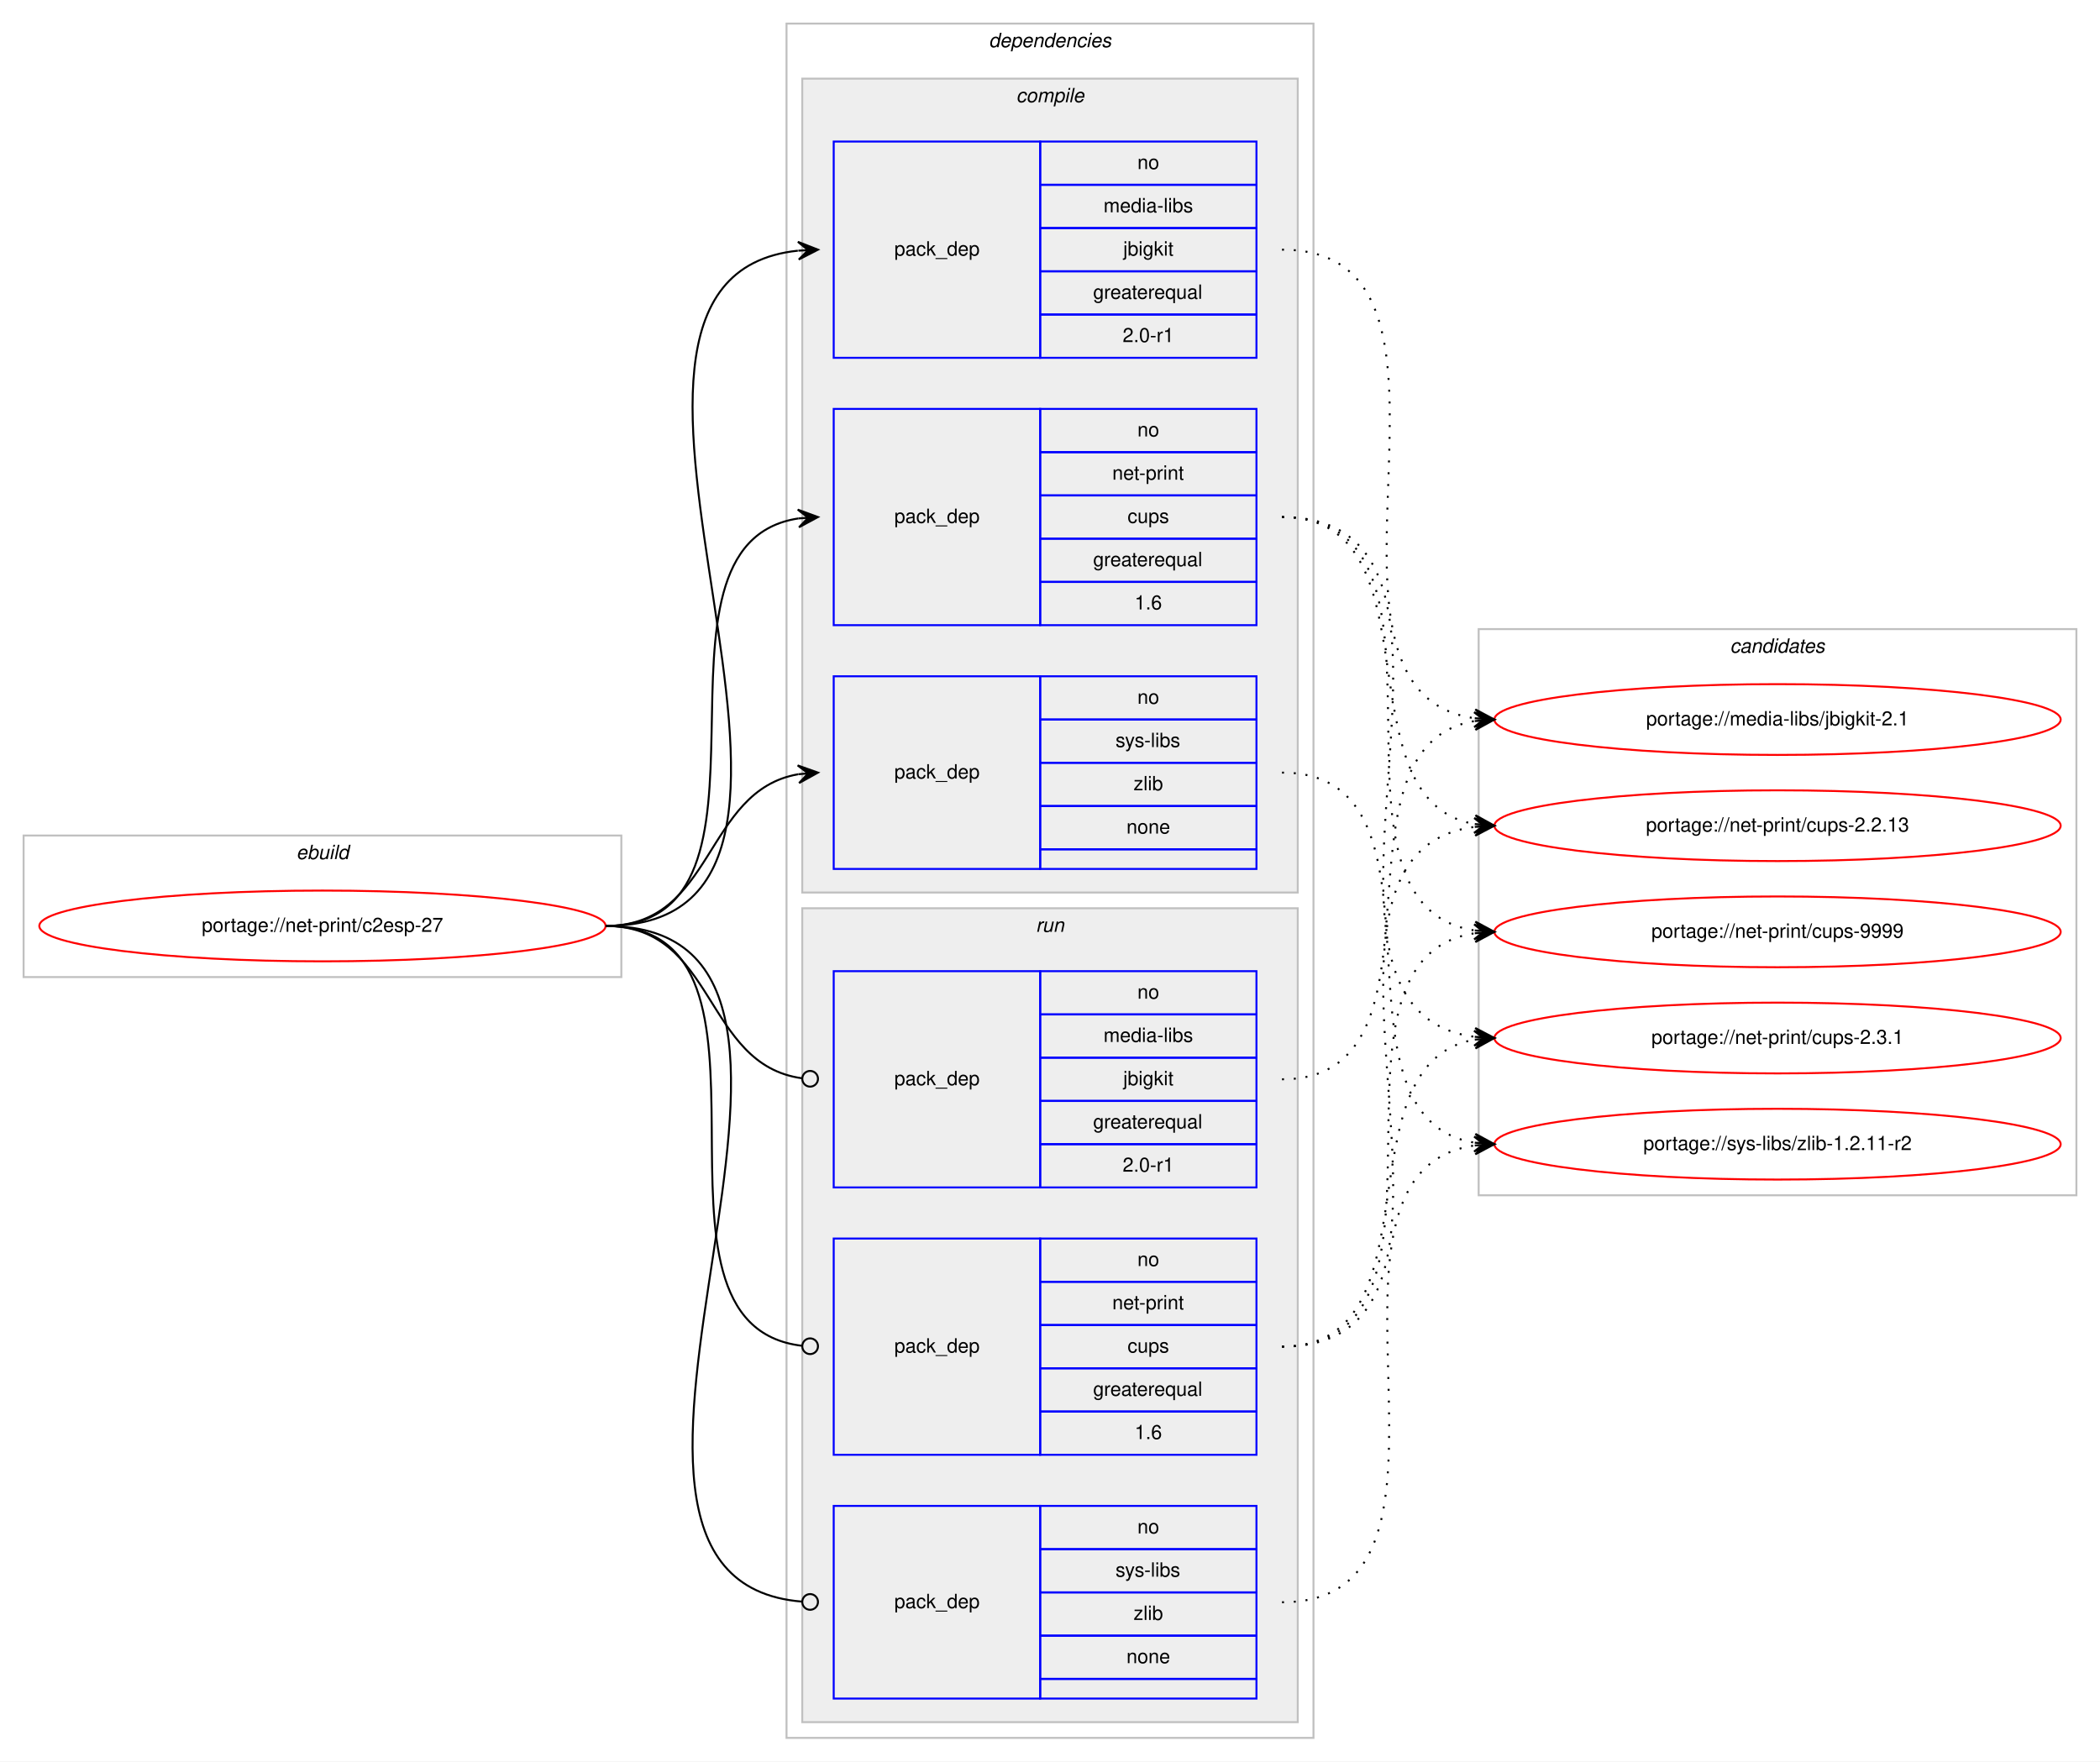
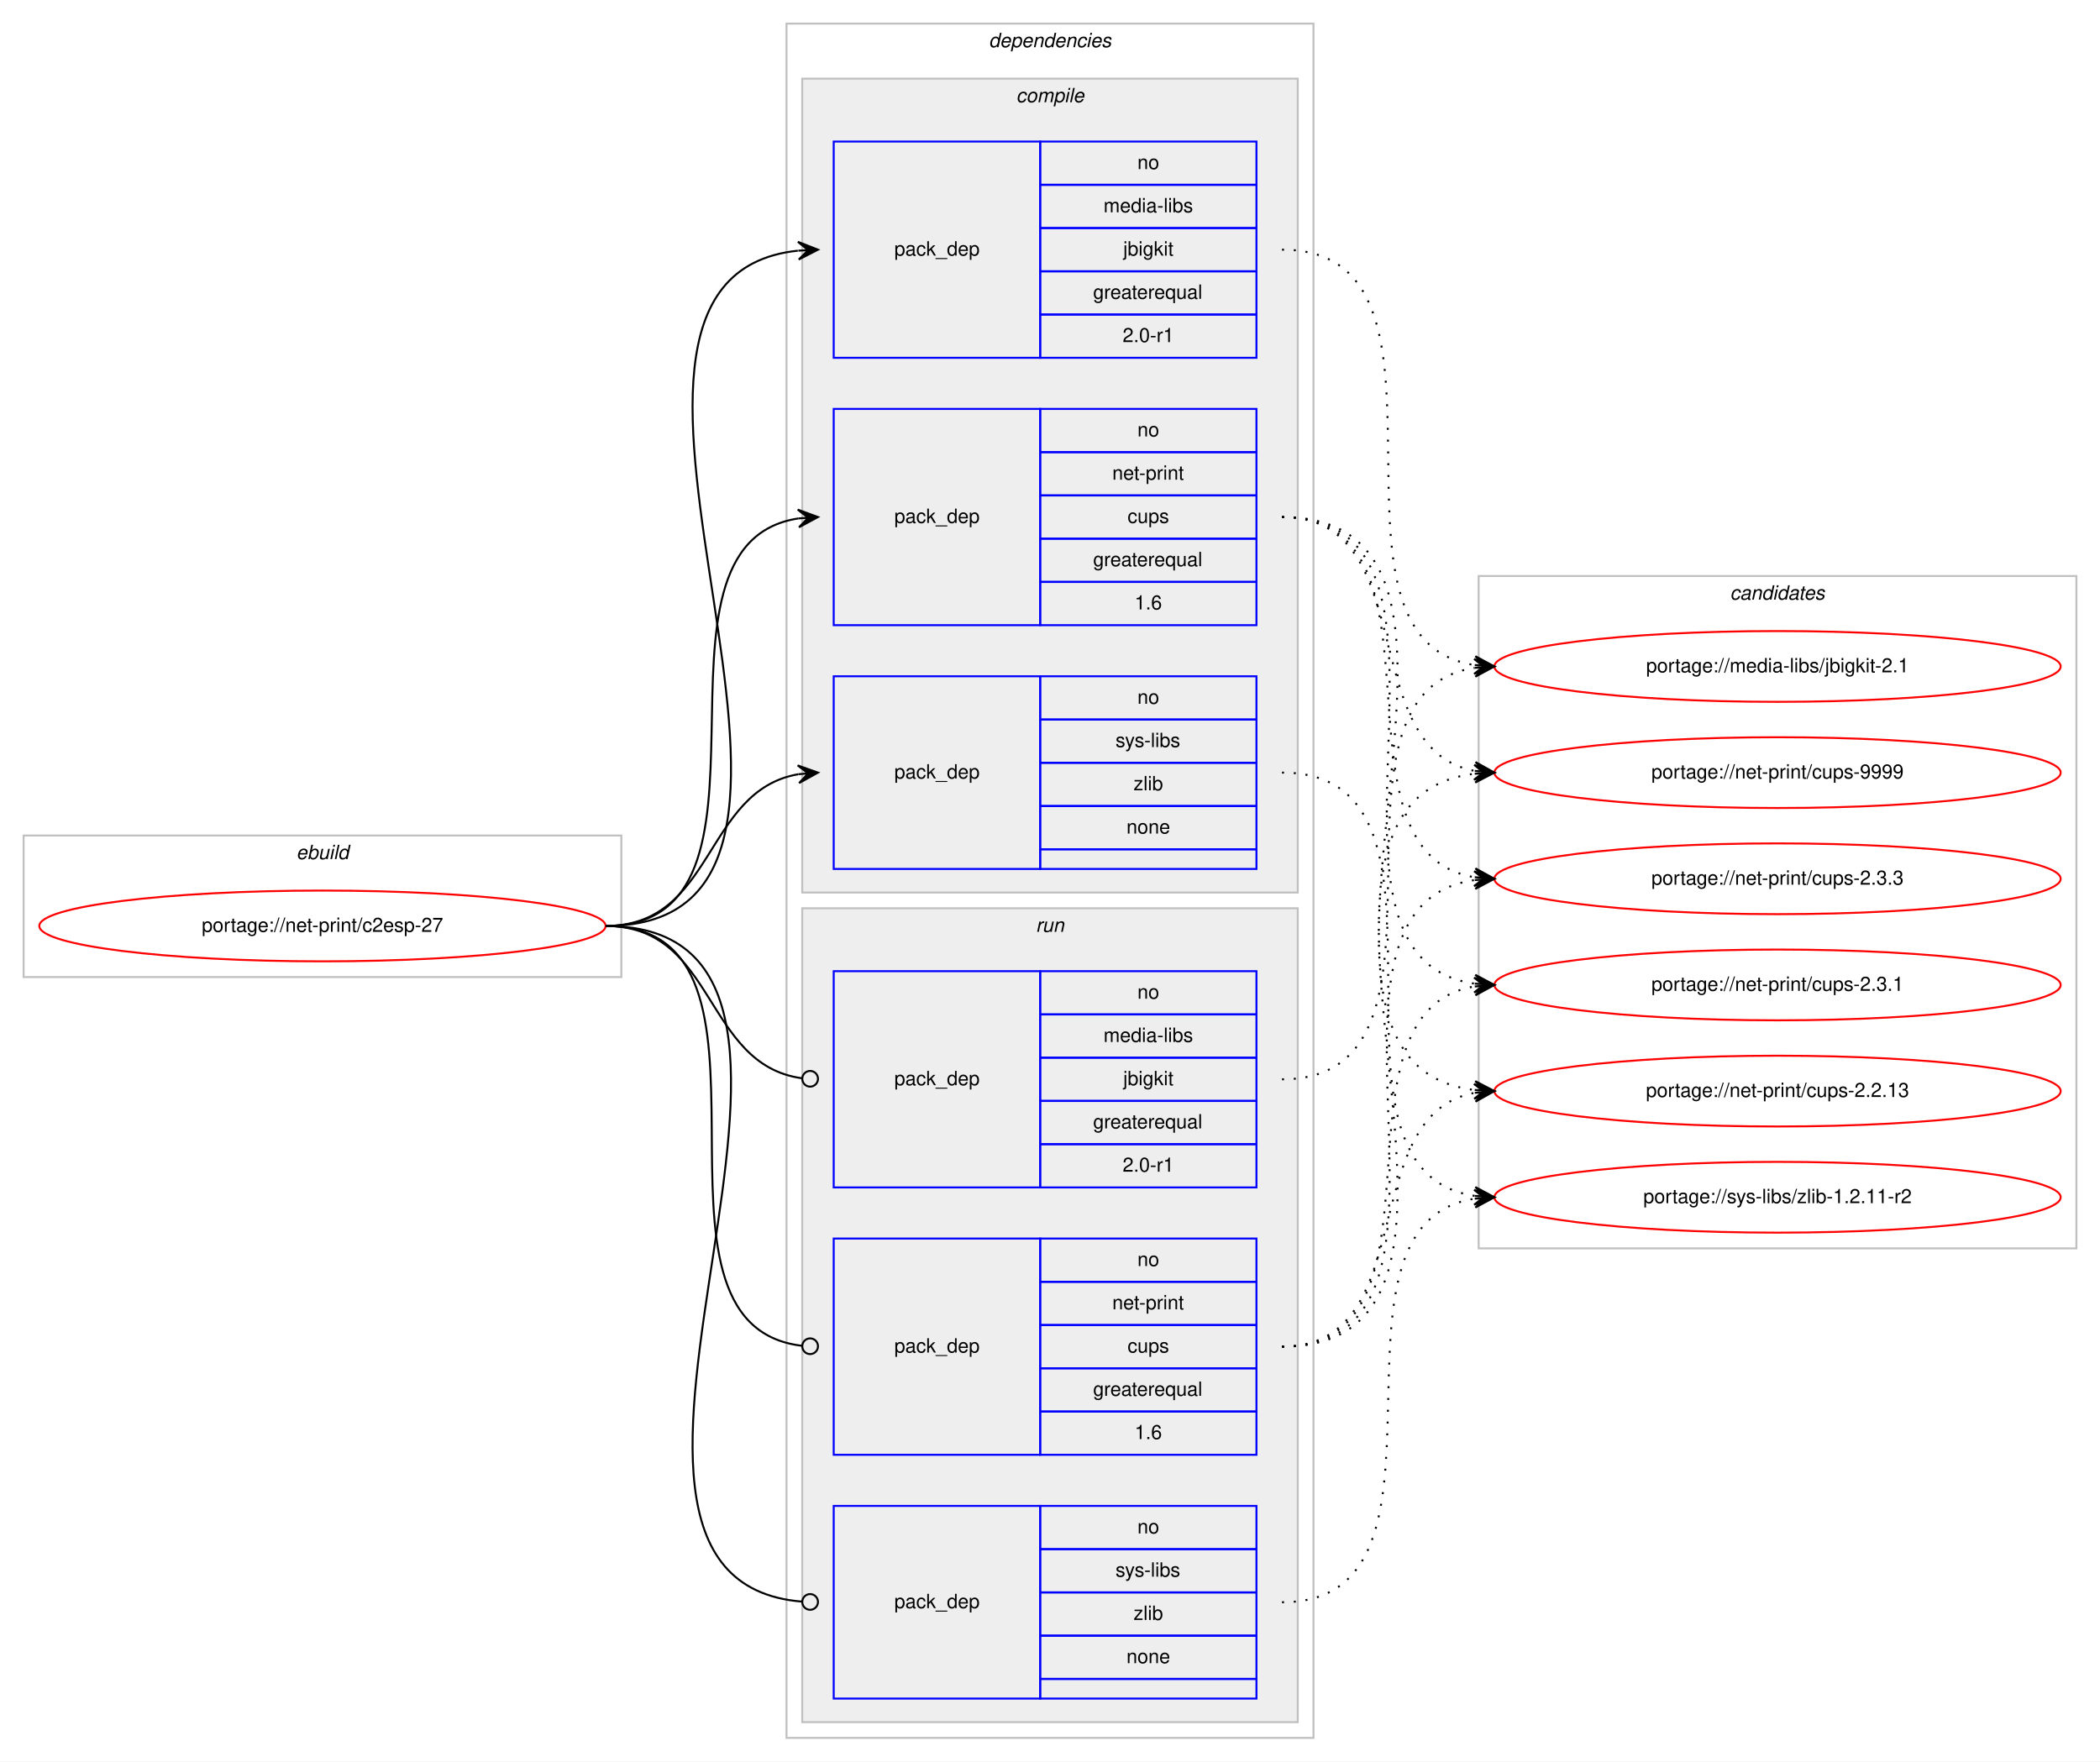
<svg xmlns="http://www.w3.org/2000/svg" xmlns:xlink="http://www.w3.org/1999/xlink" width="1068pt" height="896pt" viewBox="0.00 0.00 1068.00 896.00">
  <g id="graph0" class="graph" transform="scale(1 1) rotate(0) translate(4 892)">
    <polygon fill="#ffffff" stroke="transparent" points="-4,4 -4,-892 1064,-892 1064,4 -4,4" />
    <g id="clust1" class="cluster">
      <polygon fill="none" stroke="#c0c0c0" points="8,-395 8,-467 312,-467 312,-395 8,-395" />
      <text text-anchor="start" x="146.663" y="-455" font-family="Helvetica,sans-Serif" font-style="italic" font-size="10.00" fill="#000000">ebuild</text>
    </g>
    <g id="clust2" class="cluster">
      <polygon fill="none" stroke="#c0c0c0" points="396,-8 396,-880 664,-880 664,-8 396,-8" />
      <text text-anchor="start" x="498.875" y="-868" font-family="Helvetica,sans-Serif" font-style="italic" font-size="10.00" fill="#000000">dependencies</text>
    </g>
    <g id="clust3" class="cluster">
      <polygon fill="#eeeeee" stroke="#c0c0c0" points="404,-438 404,-852 656,-852 656,-438 404,-438" />
      <text text-anchor="start" x="512.778" y="-840" font-family="Helvetica,sans-Serif" font-style="italic" font-size="10.00" fill="#000000">compile</text>
    </g>
    <g id="clust8" class="cluster">
      <polygon fill="#eeeeee" stroke="#c0c0c0" points="404,-16 404,-430 656,-430 656,-16 404,-16" />
      <text text-anchor="start" x="522.777" y="-418" font-family="Helvetica,sans-Serif" font-style="italic" font-size="10.00" fill="#000000">run</text>
    </g>
    <g id="clust12" class="cluster">
-       <polygon fill="none" stroke="#c0c0c0" points="748,-284 748,-572 1052,-572 1052,-284 748,-284" />
-       <text text-anchor="start" x="875.824" y="-560" font-family="Helvetica,sans-Serif" font-style="italic" font-size="10.00" fill="#000000">candidates</text>
+       <polygon fill="none" stroke="#c0c0c0" points="748,-257 748,-599 1052,-599 1052,-257 748,-257" />
+       <text text-anchor="start" x="875.824" y="-587" font-family="Helvetica,sans-Serif" font-style="italic" font-size="10.00" fill="#000000">candidates</text>
    </g>
    <g id="node1" class="node">
      <g id="a_node1">
        <a xlink:href="../net-print/c2esp-27.svg" xlink:title="portage://net-print/c2esp-27">
          <ellipse fill="none" stroke="#ff0000" cx="160" cy="-421" rx="144" ry="18" />
          <text text-anchor="middle" x="160" y="-418" font-family="Helvetica,sans-Serif" font-size="10.00" fill="#000000">portage://net-print/c2esp-27</text>
        </a>
      </g>
    </g>
    <g id="node2" class="node">
      <polygon fill="none" stroke="#0000ff" points="420,-710 420,-820 525,-820 525,-710 420,-710" />
      <text text-anchor="start" x="450.823" y="-762" font-family="Helvetica,sans-Serif" font-size="10.00" fill="#000000">pack_dep</text>
      <polygon fill="none" stroke="#0000ff" points="525,-798 525,-820 635,-820 635,-798 525,-798" />
      <text text-anchor="start" x="574.441" y="-806" font-family="Helvetica,sans-Serif" font-size="10.00" fill="#000000">no</text>
      <polygon fill="none" stroke="#0000ff" points="525,-776 525,-798 635,-798 635,-776 525,-776" />
      <text text-anchor="start" x="557.225" y="-784" font-family="Helvetica,sans-Serif" font-size="10.00" fill="#000000">media-libs</text>
      <polygon fill="none" stroke="#0000ff" points="525,-754 525,-776 635,-776 635,-754 525,-754" />
      <text text-anchor="start" x="567.223" y="-762" font-family="Helvetica,sans-Serif" font-size="10.00" fill="#000000">jbigkit</text>
      <polygon fill="none" stroke="#0000ff" points="525,-732 525,-754 635,-754 635,-732 525,-732" />
      <text text-anchor="start" x="551.936" y="-740" font-family="Helvetica,sans-Serif" font-size="10.00" fill="#000000">greaterequal</text>
      <polygon fill="none" stroke="#0000ff" points="525,-710 525,-732 635,-732 635,-710 525,-710" />
      <text text-anchor="start" x="566.943" y="-718" font-family="Helvetica,sans-Serif" font-size="10.00" fill="#000000">2.0-r1</text>
    </g>
    <g id="edge1" class="edge">
      <path fill="none" stroke="#000000" d="M304,-421C460.647,-421 261.111,-749.72 401.758,-764.487" />
      <polygon fill="#000000" stroke="#000000" points="412,-765 401.787,-768.994 407.006,-764.75 402.012,-764.5 402.012,-764.5 402.012,-764.5 407.006,-764.75 402.238,-760.005 412,-765 412,-765" />
    </g>
    <g id="node3" class="node">
      <polygon fill="none" stroke="#0000ff" points="420,-574 420,-684 525,-684 525,-574 420,-574" />
      <text text-anchor="start" x="450.823" y="-626" font-family="Helvetica,sans-Serif" font-size="10.00" fill="#000000">pack_dep</text>
      <polygon fill="none" stroke="#0000ff" points="525,-662 525,-684 635,-684 635,-662 525,-662" />
      <text text-anchor="start" x="574.441" y="-670" font-family="Helvetica,sans-Serif" font-size="10.00" fill="#000000">no</text>
      <polygon fill="none" stroke="#0000ff" points="525,-640 525,-662 635,-662 635,-640 525,-640" />
      <text text-anchor="start" x="561.664" y="-648" font-family="Helvetica,sans-Serif" font-size="10.00" fill="#000000">net-print</text>
      <polygon fill="none" stroke="#0000ff" points="525,-618 525,-640 635,-640 635,-618 525,-618" />
      <text text-anchor="start" x="569.441" y="-626" font-family="Helvetica,sans-Serif" font-size="10.00" fill="#000000">cups</text>
      <polygon fill="none" stroke="#0000ff" points="525,-596 525,-618 635,-618 635,-596 525,-596" />
      <text text-anchor="start" x="551.936" y="-604" font-family="Helvetica,sans-Serif" font-size="10.00" fill="#000000">greaterequal</text>
      <polygon fill="none" stroke="#0000ff" points="525,-574 525,-596 635,-596 635,-574 525,-574" />
      <text text-anchor="start" x="573.052" y="-582" font-family="Helvetica,sans-Serif" font-size="10.00" fill="#000000">1.6</text>
    </g>
    <g id="edge2" class="edge">
      <path fill="none" stroke="#000000" d="M304,-421C404.603,-421 314.456,-615.024 402.02,-628.288" />
      <polygon fill="#000000" stroke="#000000" points="412,-629 401.705,-632.777 407.013,-628.644 402.025,-628.288 402.025,-628.288 402.025,-628.288 407.013,-628.644 402.346,-623.799 412,-629 412,-629" />
    </g>
    <g id="node4" class="node">
      <polygon fill="none" stroke="#0000ff" points="420,-450 420,-548 525,-548 525,-450 420,-450" />
      <text text-anchor="start" x="450.823" y="-496" font-family="Helvetica,sans-Serif" font-size="10.00" fill="#000000">pack_dep</text>
      <polygon fill="none" stroke="#0000ff" points="525,-526 525,-548 635,-548 635,-526 525,-526" />
      <text text-anchor="start" x="574.441" y="-534" font-family="Helvetica,sans-Serif" font-size="10.00" fill="#000000">no</text>
      <polygon fill="none" stroke="#0000ff" points="525,-504 525,-526 635,-526 635,-504 525,-504" />
      <text text-anchor="start" x="563.337" y="-512" font-family="Helvetica,sans-Serif" font-size="10.00" fill="#000000">sys-libs</text>
      <polygon fill="none" stroke="#0000ff" points="525,-482 525,-504 635,-504 635,-482 525,-482" />
      <text text-anchor="start" x="572.501" y="-490" font-family="Helvetica,sans-Serif" font-size="10.00" fill="#000000">zlib</text>
      <polygon fill="none" stroke="#0000ff" points="525,-460 525,-482 635,-482 635,-460 525,-460" />
      <text text-anchor="start" x="568.882" y="-468" font-family="Helvetica,sans-Serif" font-size="10.00" fill="#000000">none</text>
      <polygon fill="none" stroke="#0000ff" points="525,-450 525,-460 635,-460 635,-450 525,-450" />
    </g>
    <g id="edge3" class="edge">
      <path fill="none" stroke="#000000" d="M304,-421C359.625,-421 353.797,-489.841 401.98,-498.177" />
      <polygon fill="#000000" stroke="#000000" points="412,-499 401.665,-502.666 407.017,-498.591 402.034,-498.181 402.034,-498.181 402.034,-498.181 407.017,-498.591 402.402,-493.696 412,-499 412,-499" />
    </g>
    <g id="node5" class="node">
      <polygon fill="none" stroke="#0000ff" points="420,-288 420,-398 525,-398 525,-288 420,-288" />
      <text text-anchor="start" x="450.823" y="-340" font-family="Helvetica,sans-Serif" font-size="10.00" fill="#000000">pack_dep</text>
      <polygon fill="none" stroke="#0000ff" points="525,-376 525,-398 635,-398 635,-376 525,-376" />
      <text text-anchor="start" x="574.441" y="-384" font-family="Helvetica,sans-Serif" font-size="10.00" fill="#000000">no</text>
      <polygon fill="none" stroke="#0000ff" points="525,-354 525,-376 635,-376 635,-354 525,-354" />
      <text text-anchor="start" x="557.225" y="-362" font-family="Helvetica,sans-Serif" font-size="10.00" fill="#000000">media-libs</text>
      <polygon fill="none" stroke="#0000ff" points="525,-332 525,-354 635,-354 635,-332 525,-332" />
      <text text-anchor="start" x="567.223" y="-340" font-family="Helvetica,sans-Serif" font-size="10.00" fill="#000000">jbigkit</text>
      <polygon fill="none" stroke="#0000ff" points="525,-310 525,-332 635,-332 635,-310 525,-310" />
      <text text-anchor="start" x="551.936" y="-318" font-family="Helvetica,sans-Serif" font-size="10.00" fill="#000000">greaterequal</text>
      <polygon fill="none" stroke="#0000ff" points="525,-288 525,-310 635,-310 635,-288 525,-288" />
      <text text-anchor="start" x="566.943" y="-296" font-family="Helvetica,sans-Serif" font-size="10.00" fill="#000000">2.0-r1</text>
    </g>
    <g id="edge4" class="edge">
      <path fill="none" stroke="#000000" d="M304,-421C360.318,-421 353.642,-350.431 403.808,-343.54" />
      <ellipse fill="none" stroke="#000000" cx="408.009" cy="-343.263" rx="4" ry="4" />
    </g>
    <g id="node6" class="node">
      <polygon fill="none" stroke="#0000ff" points="420,-152 420,-262 525,-262 525,-152 420,-152" />
      <text text-anchor="start" x="450.823" y="-204" font-family="Helvetica,sans-Serif" font-size="10.00" fill="#000000">pack_dep</text>
      <polygon fill="none" stroke="#0000ff" points="525,-240 525,-262 635,-262 635,-240 525,-240" />
      <text text-anchor="start" x="574.441" y="-248" font-family="Helvetica,sans-Serif" font-size="10.00" fill="#000000">no</text>
      <polygon fill="none" stroke="#0000ff" points="525,-218 525,-240 635,-240 635,-218 525,-218" />
      <text text-anchor="start" x="561.664" y="-226" font-family="Helvetica,sans-Serif" font-size="10.00" fill="#000000">net-print</text>
      <polygon fill="none" stroke="#0000ff" points="525,-196 525,-218 635,-218 635,-196 525,-196" />
      <text text-anchor="start" x="569.441" y="-204" font-family="Helvetica,sans-Serif" font-size="10.00" fill="#000000">cups</text>
      <polygon fill="none" stroke="#0000ff" points="525,-174 525,-196 635,-196 635,-174 525,-174" />
      <text text-anchor="start" x="551.936" y="-182" font-family="Helvetica,sans-Serif" font-size="10.00" fill="#000000">greaterequal</text>
      <polygon fill="none" stroke="#0000ff" points="525,-152 525,-174 635,-174 635,-152 525,-152" />
      <text text-anchor="start" x="573.052" y="-160" font-family="Helvetica,sans-Serif" font-size="10.00" fill="#000000">1.6</text>
    </g>
    <g id="edge5" class="edge">
      <path fill="none" stroke="#000000" d="M304,-421C407.728,-421 310.857,-218.136 404.006,-207.439" />
      <ellipse fill="none" stroke="#000000" cx="408.006" cy="-207.219" rx="4" ry="4" />
    </g>
    <g id="node7" class="node">
      <polygon fill="none" stroke="#0000ff" points="420,-28 420,-126 525,-126 525,-28 420,-28" />
      <text text-anchor="start" x="450.823" y="-74" font-family="Helvetica,sans-Serif" font-size="10.00" fill="#000000">pack_dep</text>
      <polygon fill="none" stroke="#0000ff" points="525,-104 525,-126 635,-126 635,-104 525,-104" />
      <text text-anchor="start" x="574.441" y="-112" font-family="Helvetica,sans-Serif" font-size="10.00" fill="#000000">no</text>
      <polygon fill="none" stroke="#0000ff" points="525,-82 525,-104 635,-104 635,-82 525,-82" />
      <text text-anchor="start" x="563.337" y="-90" font-family="Helvetica,sans-Serif" font-size="10.00" fill="#000000">sys-libs</text>
      <polygon fill="none" stroke="#0000ff" points="525,-60 525,-82 635,-82 635,-60 525,-60" />
      <text text-anchor="start" x="572.501" y="-68" font-family="Helvetica,sans-Serif" font-size="10.00" fill="#000000">zlib</text>
      <polygon fill="none" stroke="#0000ff" points="525,-38 525,-60 635,-60 635,-38 525,-38" />
      <text text-anchor="start" x="568.882" y="-46" font-family="Helvetica,sans-Serif" font-size="10.00" fill="#000000">none</text>
      <polygon fill="none" stroke="#0000ff" points="525,-28 525,-38 635,-38 635,-28 525,-28" />
    </g>
    <g id="edge6" class="edge">
      <path fill="none" stroke="#000000" d="M304,-421C461.43,-421 259.109,-88.987 403.891,-77.315" />
      <ellipse fill="none" stroke="#000000" cx="408.003" cy="-77.155" rx="4" ry="4" />
    </g>
    <g id="node8" class="node">
      <g id="a_node8">
        <a xlink:href="../media-libs/jbigkit-2.1.svg" xlink:title="portage://media-libs/jbigkit-2.1">
-           <ellipse fill="none" stroke="#ff0000" cx="900" cy="-526" rx="144" ry="18" />
-           <text text-anchor="middle" x="900" y="-523" font-family="Helvetica,sans-Serif" font-size="10.00" fill="#000000">portage://media-libs/jbigkit-2.1</text>
+           <ellipse fill="none" stroke="#ff0000" cx="900" cy="-553" rx="144" ry="18" />
+           <text text-anchor="middle" x="900" y="-550" font-family="Helvetica,sans-Serif" font-size="10.00" fill="#000000">portage://media-libs/jbigkit-2.1</text>
        </a>
      </g>
    </g>
    <g id="edge7" class="edge">
-       <path fill="none" stroke="#000000" stroke-dasharray="1,5" d="M648,-765C760.921,-765 647.02,-540.704 745.765,-526.686" />
-       <polygon fill="#000000" stroke="#000000" points="756,-526 746.323,-531.158 751.011,-526.334 746.022,-526.668 746.022,-526.668 746.022,-526.668 751.011,-526.334 745.721,-522.179 756,-526 756,-526" />
+       <path fill="none" stroke="#000000" stroke-dasharray="1,5" d="M648,-765C750.13,-765 657.086,-567.245 745.874,-553.726" />
+       <polygon fill="#000000" stroke="#000000" points="756,-553 746.347,-558.204 751.013,-553.358 746.026,-553.715 746.026,-553.715 746.026,-553.715 751.013,-553.358 745.704,-549.227 756,-553 756,-553" />
    </g>
    <g id="node9" class="node">
      <g id="a_node9">
        <a xlink:href="../net-print/cups-9999.svg" xlink:title="portage://net-print/cups-9999">
-           <ellipse fill="none" stroke="#ff0000" cx="900" cy="-418" rx="144" ry="18" />
-           <text text-anchor="middle" x="900" y="-415" font-family="Helvetica,sans-Serif" font-size="10.00" fill="#000000">portage://net-print/cups-9999</text>
+           <ellipse fill="none" stroke="#ff0000" cx="900" cy="-499" rx="144" ry="18" />
+           <text text-anchor="middle" x="900" y="-496" font-family="Helvetica,sans-Serif" font-size="10.00" fill="#000000">portage://net-print/cups-9999</text>
        </a>
      </g>
    </g>
    <g id="edge8" class="edge">
-       <path fill="none" stroke="#000000" stroke-dasharray="1,5" d="M648,-629C749.748,-629 657.429,-432.177 745.91,-418.723" />
-       <polygon fill="#000000" stroke="#000000" points="756,-418 746.347,-423.203 751.013,-418.357 746.026,-418.714 746.026,-418.714 746.026,-418.714 751.013,-418.357 745.704,-414.226 756,-418 756,-418" />
+       <path fill="none" stroke="#000000" stroke-dasharray="1,5" d="M648,-629C719.447,-629 684.729,-511.385 745.809,-499.9" />
+       <polygon fill="#000000" stroke="#000000" points="756,-499 746.434,-504.362 751.019,-499.44 746.039,-499.879 746.039,-499.879 746.039,-499.879 751.019,-499.44 745.643,-495.397 756,-499 756,-499" />
    </g>
    <g id="node10" class="node">
      <g id="a_node10">
-         <a xlink:href="../net-print/cups-2.3.1.svg" xlink:title="portage://net-print/cups-2.3.1">
-           <ellipse fill="none" stroke="#ff0000" cx="900" cy="-364" rx="144" ry="18" />
-           <text text-anchor="middle" x="900" y="-361" font-family="Helvetica,sans-Serif" font-size="10.00" fill="#000000">portage://net-print/cups-2.3.1</text>
+         <a xlink:href="../net-print/cups-2.3.3.svg" xlink:title="portage://net-print/cups-2.3.3">
+           <ellipse fill="none" stroke="#ff0000" cx="900" cy="-445" rx="144" ry="18" />
+           <text text-anchor="middle" x="900" y="-442" font-family="Helvetica,sans-Serif" font-size="10.00" fill="#000000">portage://net-print/cups-2.3.3</text>
        </a>
      </g>
    </g>
    <g id="edge9" class="edge">
-       <path fill="none" stroke="#000000" stroke-dasharray="1,5" d="M648,-629C771.582,-629 636.888,-378.797 745.84,-364.626" />
-       <polygon fill="#000000" stroke="#000000" points="756,-364 746.295,-369.106 751.01,-364.307 746.019,-364.615 746.019,-364.615 746.019,-364.615 751.01,-364.307 745.742,-360.123 756,-364 756,-364" />
+       <path fill="none" stroke="#000000" stroke-dasharray="1,5" d="M648,-629C739.12,-629 667.285,-459.094 745.675,-445.82" />
+       <polygon fill="#000000" stroke="#000000" points="756,-445 746.388,-450.278 751.016,-445.396 746.031,-445.792 746.031,-445.792 746.031,-445.792 751.016,-445.396 745.675,-441.306 756,-445 756,-445" />
    </g>
    <g id="node11" class="node">
      <g id="a_node11">
-         <a xlink:href="../net-print/cups-2.2.13.svg" xlink:title="portage://net-print/cups-2.2.13">
-           <ellipse fill="none" stroke="#ff0000" cx="900" cy="-472" rx="144" ry="18" />
-           <text text-anchor="middle" x="900" y="-469" font-family="Helvetica,sans-Serif" font-size="10.00" fill="#000000">portage://net-print/cups-2.2.13</text>
+         <a xlink:href="../net-print/cups-2.3.1.svg" xlink:title="portage://net-print/cups-2.3.1">
+           <ellipse fill="none" stroke="#ff0000" cx="900" cy="-391" rx="144" ry="18" />
+           <text text-anchor="middle" x="900" y="-388" font-family="Helvetica,sans-Serif" font-size="10.00" fill="#000000">portage://net-print/cups-2.3.1</text>
        </a>
      </g>
    </g>
    <g id="edge10" class="edge">
-       <path fill="none" stroke="#000000" stroke-dasharray="1,5" d="M648,-629C729.054,-629 676.312,-485.202 745.869,-472.845" />
-       <polygon fill="#000000" stroke="#000000" points="756,-472 746.409,-477.315 751.017,-472.416 746.035,-472.831 746.035,-472.831 746.035,-472.831 751.017,-472.416 745.661,-468.346 756,-472 756,-472" />
+       <path fill="none" stroke="#000000" stroke-dasharray="1,5" d="M648,-629C760.529,-629 647.376,-405.643 745.8,-391.683" />
+       <polygon fill="#000000" stroke="#000000" points="756,-391 746.323,-396.158 751.011,-391.334 746.022,-391.668 746.022,-391.668 746.022,-391.668 751.011,-391.334 745.722,-387.178 756,-391 756,-391" />
    </g>
    <g id="node12" class="node">
      <g id="a_node12">
+         <a xlink:href="../net-print/cups-2.2.13.svg" xlink:title="portage://net-print/cups-2.2.13">
+           <ellipse fill="none" stroke="#ff0000" cx="900" cy="-337" rx="144" ry="18" />
+           <text text-anchor="middle" x="900" y="-334" font-family="Helvetica,sans-Serif" font-size="10.00" fill="#000000">portage://net-print/cups-2.2.13</text>
+         </a>
+       </g>
+     </g>
+     <g id="edge11" class="edge">
+       <path fill="none" stroke="#000000" stroke-dasharray="1,5" d="M648,-629C782.722,-629 626.315,-352.195 745.684,-337.598" />
+       <polygon fill="#000000" stroke="#000000" points="756,-337 746.277,-342.072 751.008,-337.29 746.017,-337.579 746.017,-337.579 746.017,-337.579 751.008,-337.29 745.756,-333.087 756,-337 756,-337" />
+     </g>
+     <g id="node13" class="node">
+       <g id="a_node13">
        <a xlink:href="../sys-libs/zlib-1.2.11-r2.svg" xlink:title="portage://sys-libs/zlib-1.2.11-r2">
-           <ellipse fill="none" stroke="#ff0000" cx="900" cy="-310" rx="144" ry="18" />
-           <text text-anchor="middle" x="900" y="-307" font-family="Helvetica,sans-Serif" font-size="10.00" fill="#000000">portage://sys-libs/zlib-1.2.11-r2</text>
-         </a>
-       </g>
-     </g>
-     <g id="edge11" class="edge">
-       <path fill="none" stroke="#000000" stroke-dasharray="1,5" d="M648,-499C741.157,-499 665.347,-323.767 745.964,-310.762" />
-       <polygon fill="#000000" stroke="#000000" points="756,-310 746.369,-315.244 751.014,-310.378 746.029,-310.757 746.029,-310.757 746.029,-310.757 751.014,-310.378 745.688,-306.27 756,-310 756,-310" />
+           <ellipse fill="none" stroke="#ff0000" cx="900" cy="-283" rx="144" ry="18" />
+           <text text-anchor="middle" x="900" y="-280" font-family="Helvetica,sans-Serif" font-size="10.00" fill="#000000">portage://sys-libs/zlib-1.2.11-r2</text>
+         </a>
+       </g>
    </g>
    <g id="edge12" class="edge">
-       <path fill="none" stroke="#000000" stroke-dasharray="1,5" d="M648,-343C738.752,-343 667.61,-511.982 745.714,-525.184" />
-       <polygon fill="#000000" stroke="#000000" points="756,-526 745.675,-529.695 751.016,-525.605 746.031,-525.209 746.031,-525.209 746.031,-525.209 751.016,-525.605 746.387,-520.723 756,-526 756,-526" />
+       <path fill="none" stroke="#000000" stroke-dasharray="1,5" d="M648,-499C751.768,-499 655.516,-297.106 746.001,-283.699" />
+       <polygon fill="#000000" stroke="#000000" points="756,-283 746.338,-288.186 751.012,-283.349 746.024,-283.697 746.024,-283.697 746.024,-283.697 751.012,-283.349 745.711,-279.208 756,-283 756,-283" />
    </g>
    <g id="edge13" class="edge">
-       <path fill="none" stroke="#000000" stroke-dasharray="1,5" d="M648,-207C749.748,-207 657.429,-403.823 745.91,-417.277" />
-       <polygon fill="#000000" stroke="#000000" points="756,-418 745.704,-421.774 751.013,-417.643 746.026,-417.286 746.026,-417.286 746.026,-417.286 751.013,-417.643 746.347,-412.797 756,-418 756,-418" />
+       <path fill="none" stroke="#000000" stroke-dasharray="1,5" d="M648,-343C749.366,-343 657.772,-538.89 745.947,-552.281" />
+       <polygon fill="#000000" stroke="#000000" points="756,-553 745.704,-556.775 751.013,-552.643 746.025,-552.286 746.025,-552.286 746.025,-552.286 751.013,-552.643 746.347,-547.798 756,-553 756,-553" />
    </g>
    <g id="edge14" class="edge">
-       <path fill="none" stroke="#000000" stroke-dasharray="1,5" d="M648,-207C729.054,-207 676.312,-350.798 745.869,-363.155" />
-       <polygon fill="#000000" stroke="#000000" points="756,-364 745.661,-367.654 751.017,-363.584 746.035,-363.169 746.035,-363.169 746.035,-363.169 751.017,-363.584 746.409,-358.685 756,-364 756,-364" />
+       <path fill="none" stroke="#000000" stroke-dasharray="1,5" d="M648,-207C782.722,-207 626.315,-483.805 745.684,-498.402" />
+       <polygon fill="#000000" stroke="#000000" points="756,-499 745.756,-502.913 751.008,-498.71 746.017,-498.421 746.017,-498.421 746.017,-498.421 751.008,-498.71 746.277,-493.928 756,-499 756,-499" />
    </g>
    <g id="edge15" class="edge">
-       <path fill="none" stroke="#000000" stroke-dasharray="1,5" d="M648,-207C771.582,-207 636.888,-457.203 745.84,-471.374" />
-       <polygon fill="#000000" stroke="#000000" points="756,-472 745.742,-475.877 751.01,-471.693 746.019,-471.385 746.019,-471.385 746.019,-471.385 751.01,-471.693 746.295,-466.894 756,-472 756,-472" />
+       <path fill="none" stroke="#000000" stroke-dasharray="1,5" d="M648,-207C760.529,-207 647.376,-430.357 745.8,-444.317" />
+       <polygon fill="#000000" stroke="#000000" points="756,-445 745.722,-448.822 751.011,-444.666 746.022,-444.332 746.022,-444.332 746.022,-444.332 751.011,-444.666 746.323,-439.842 756,-445 756,-445" />
    </g>
    <g id="edge16" class="edge">
-       <path fill="none" stroke="#000000" stroke-dasharray="1,5" d="M648,-77C758.572,-77 649.149,-295.665 745.972,-309.332" />
-       <polygon fill="#000000" stroke="#000000" points="756,-310 745.723,-313.825 751.011,-309.667 746.022,-309.335 746.022,-309.335 746.022,-309.335 751.011,-309.667 746.322,-304.845 756,-310 756,-310" />
+       <path fill="none" stroke="#000000" stroke-dasharray="1,5" d="M648,-207C739.12,-207 667.285,-376.906 745.675,-390.18" />
+       <polygon fill="#000000" stroke="#000000" points="756,-391 745.675,-394.694 751.016,-390.604 746.031,-390.208 746.031,-390.208 746.031,-390.208 751.016,-390.604 746.388,-385.722 756,-391 756,-391" />
+     </g>
+     <g id="edge17" class="edge">
+       <path fill="none" stroke="#000000" stroke-dasharray="1,5" d="M648,-207C719.447,-207 684.729,-324.615 745.809,-336.1" />
+       <polygon fill="#000000" stroke="#000000" points="756,-337 745.643,-340.603 751.019,-336.56 746.039,-336.121 746.039,-336.121 746.039,-336.121 751.019,-336.56 746.434,-331.638 756,-337 756,-337" />
+     </g>
+     <g id="edge18" class="edge">
+       <path fill="none" stroke="#000000" stroke-dasharray="1,5" d="M648,-77C747.741,-77 659.318,-268.77 745.829,-282.254" />
+       <polygon fill="#000000" stroke="#000000" points="756,-283 745.698,-286.756 751.013,-282.634 746.027,-282.269 746.027,-282.269 746.027,-282.269 751.013,-282.634 746.356,-277.781 756,-283 756,-283" />
    </g>
  </g>
</svg>
